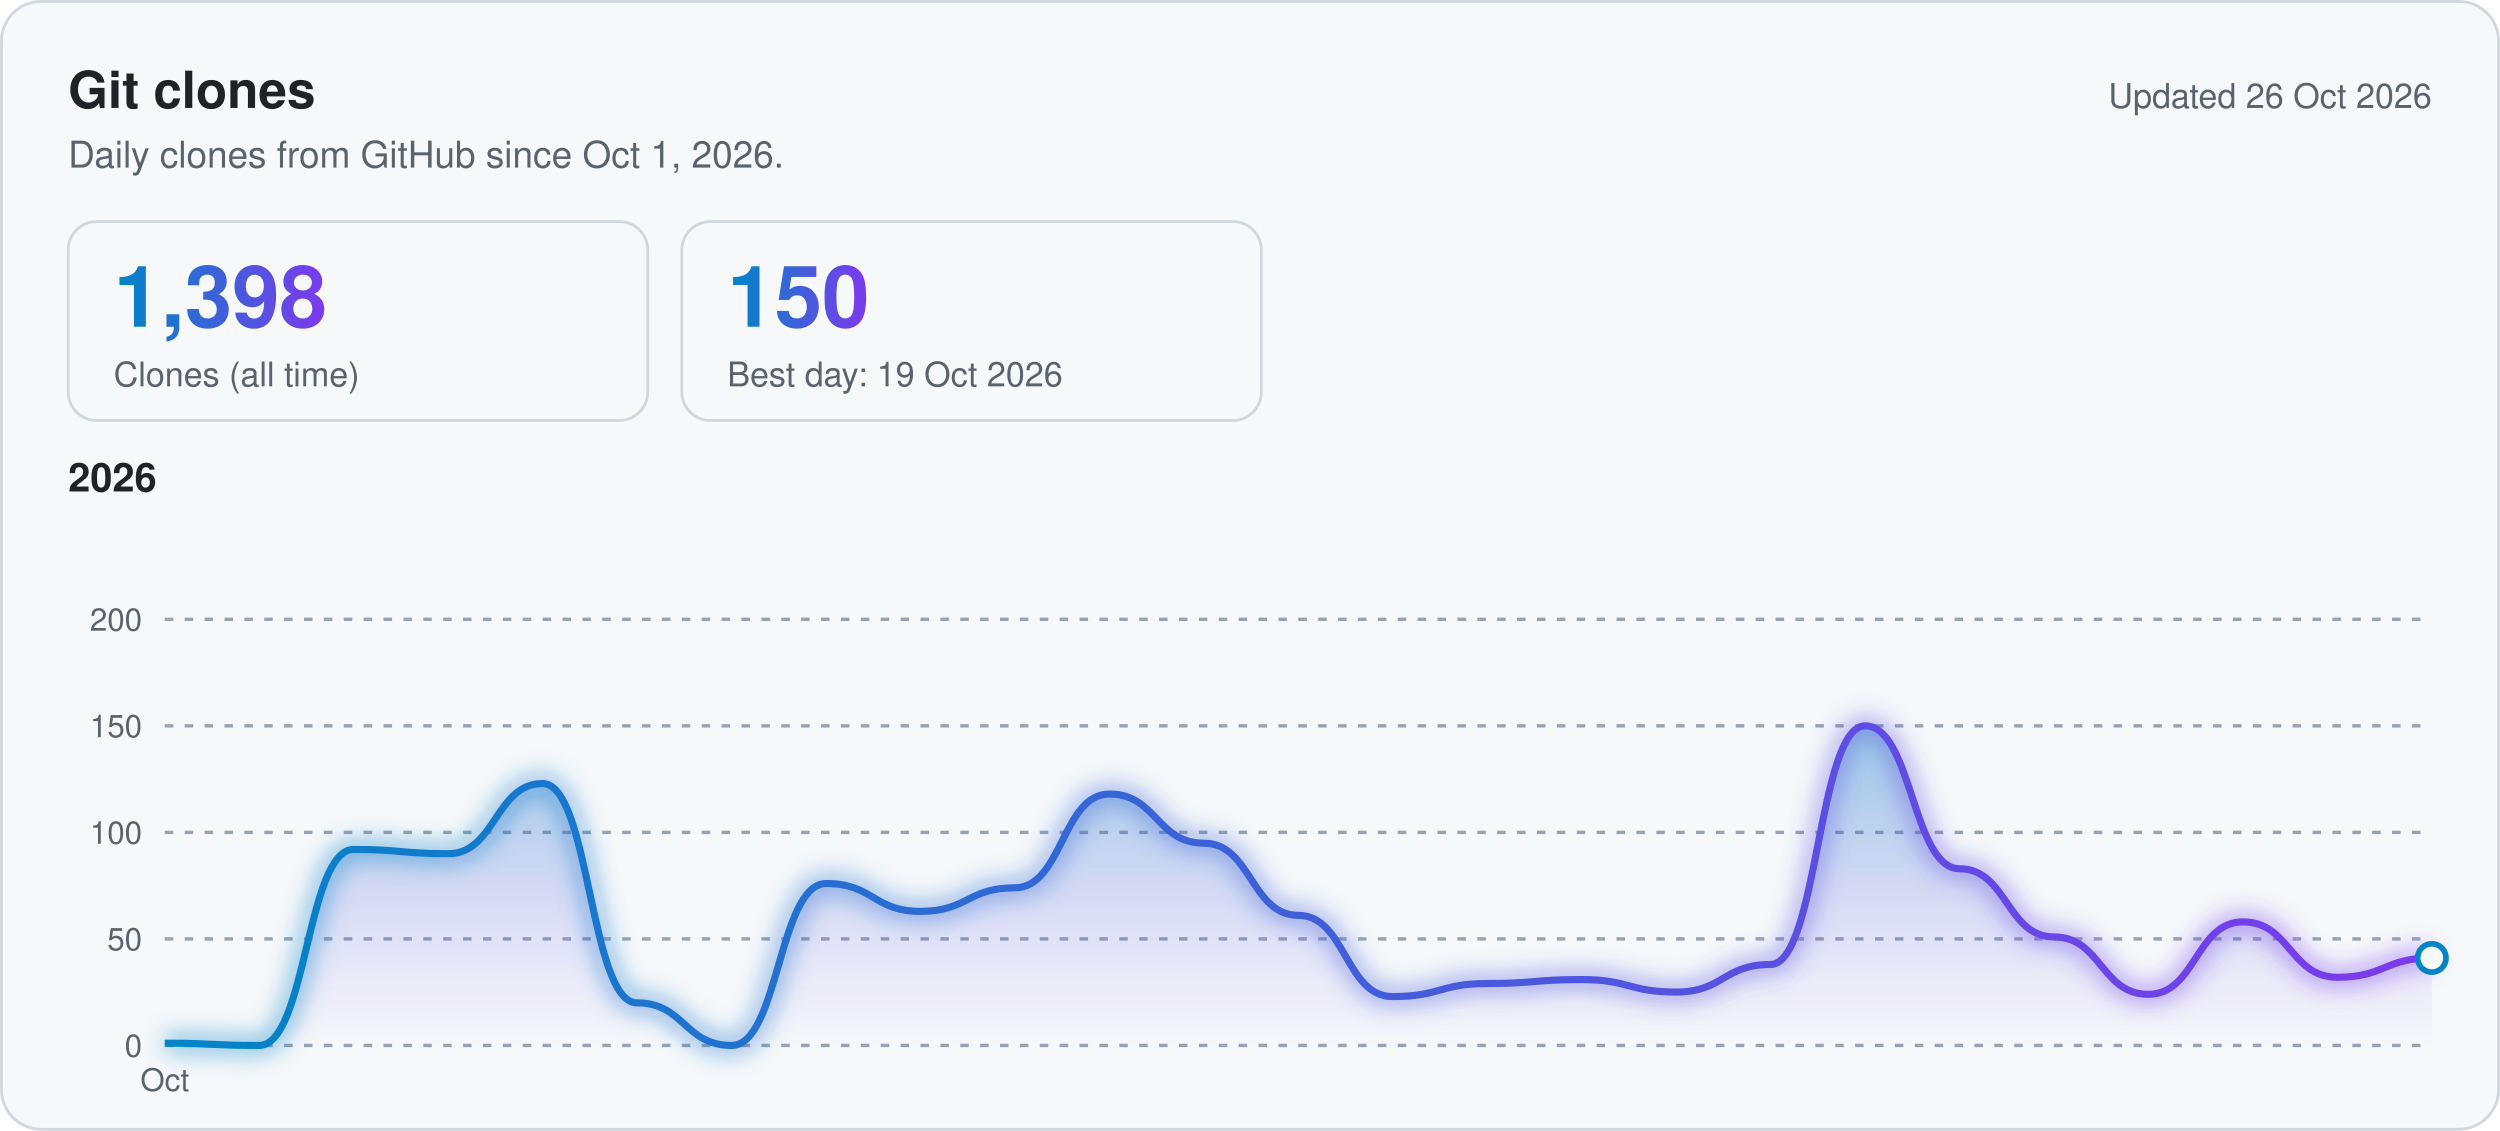
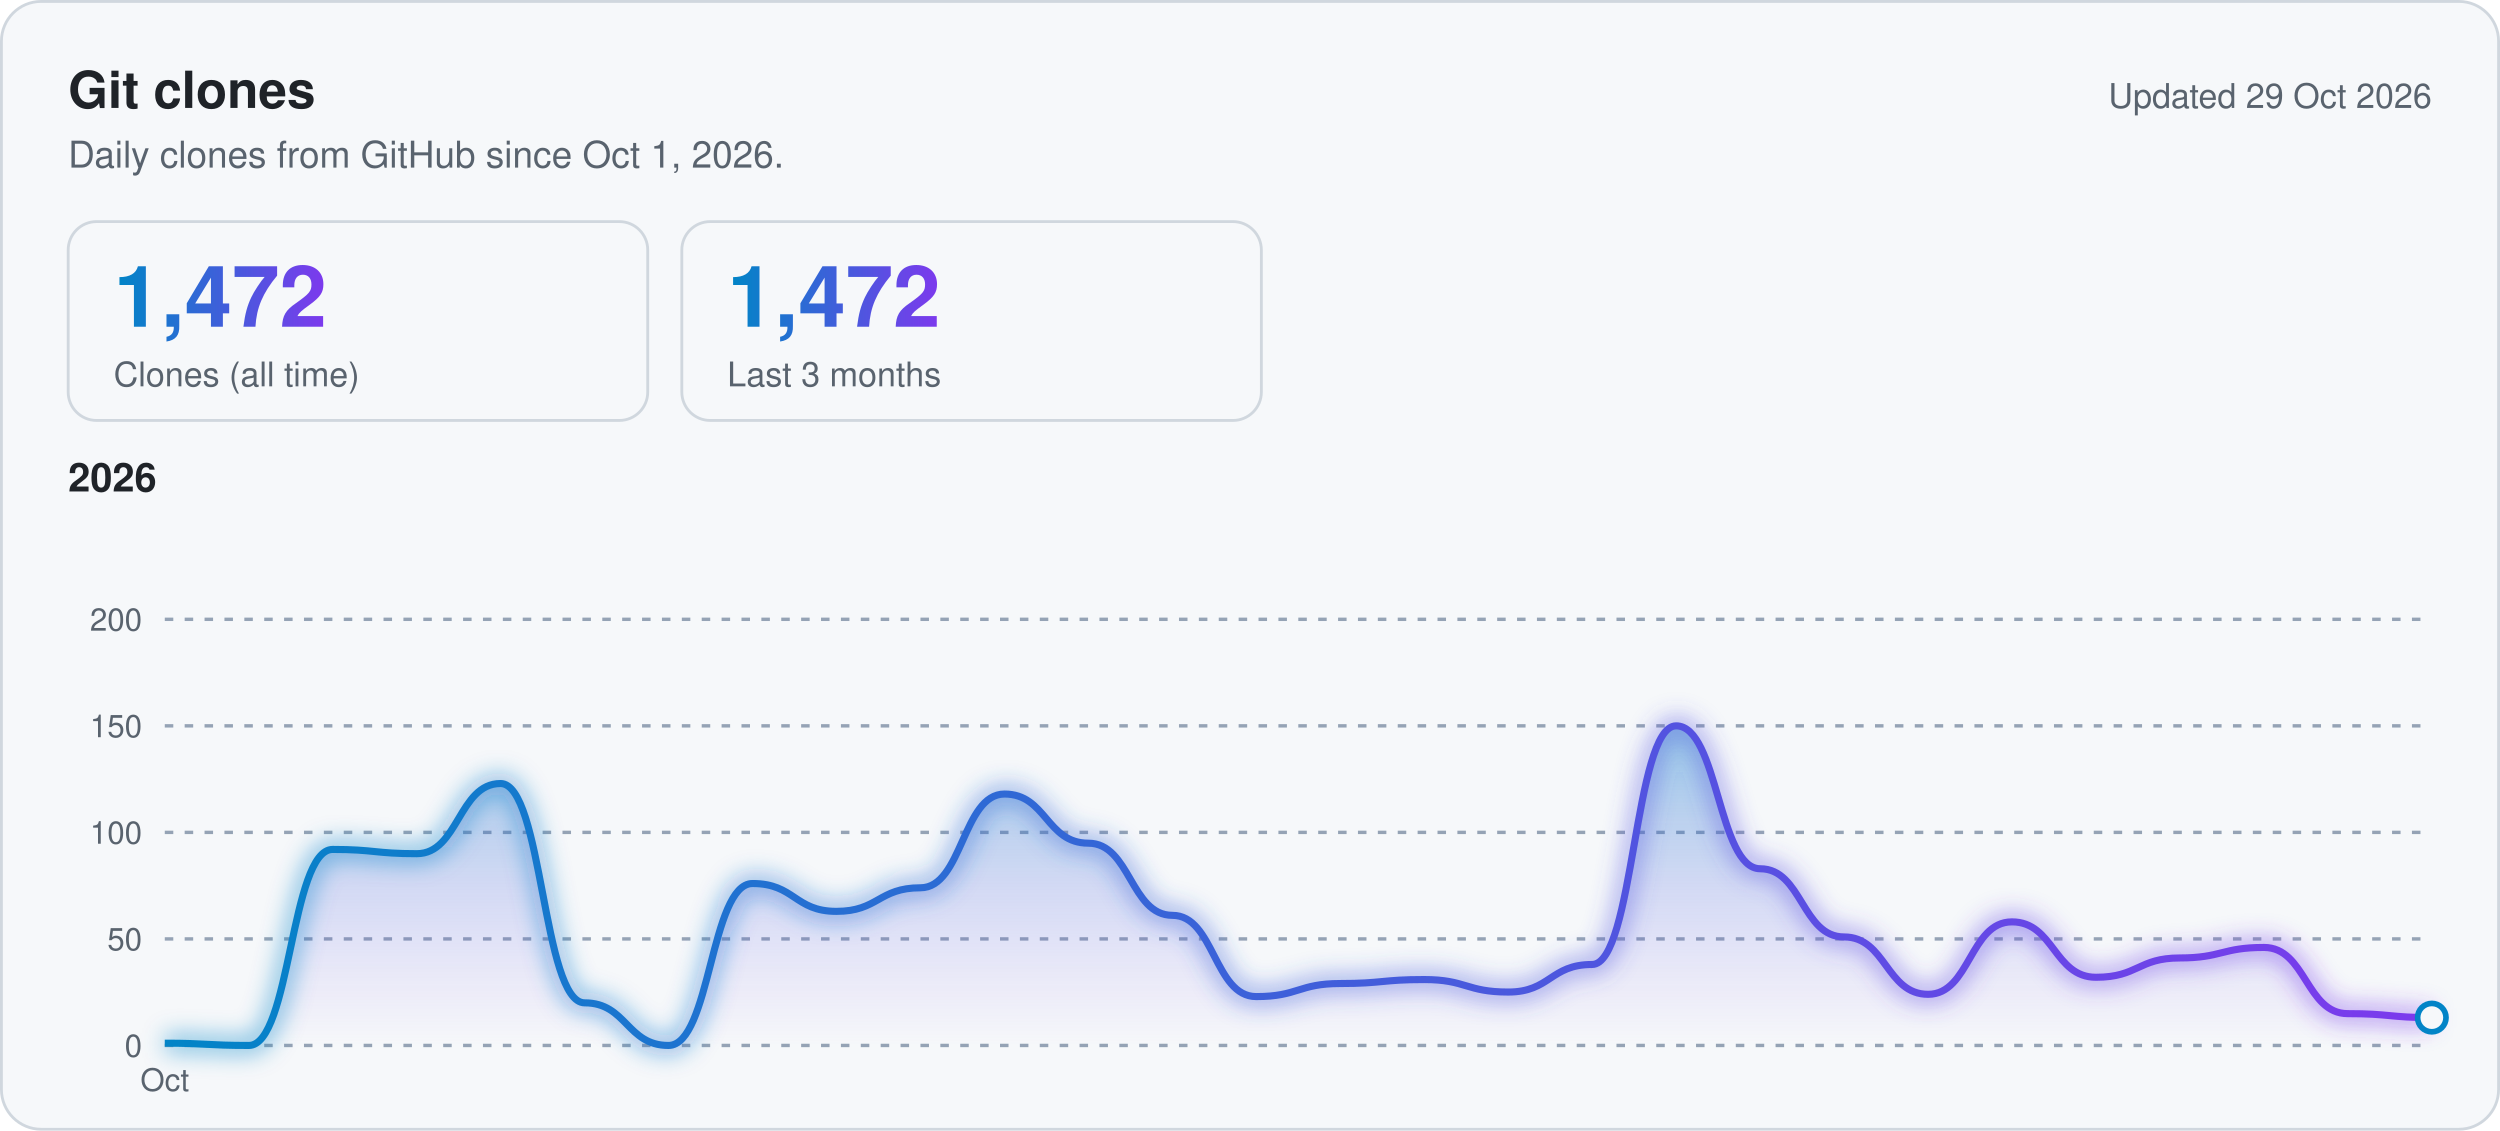
<svg xmlns="http://www.w3.org/2000/svg" viewBox="0 0 880 398" width="880" height="398" role="img" aria-label="Git clones" font-family="'Segoe UI', system-ui, -apple-system, Helvetica, Arial, sans-serif">
  <style>@keyframes draw{from{stroke-dasharray:1;stroke-dashoffset:1}to{stroke-dasharray:1;stroke-dashoffset:0}}@keyframes fade{from{opacity:0}}.ln,.gw{animation:draw 2.2s ease-out .2s backwards}.fd{animation:fade 1.4s ease 1.2s backwards}@media (prefers-reduced-motion:reduce){.lwv{display:none}}@media (prefers-reduced-motion:reduce){*{animation:none!important}}</style>
  <defs>
    <linearGradient id="lg" x1="0" x2="1">
      <stop offset="0" stop-color="#0284c7" />
      <stop offset="1" stop-color="#7c3aed" />
    </linearGradient>
    <linearGradient id="ag" x1="0" x2="0" y1="0" y2="1">
      <stop offset="0" stop-color="#0284c7" stop-opacity=".4" />
      <stop offset="1" stop-color="#7c3aed" stop-opacity="0" />
    </linearGradient>
    <filter id="gw" x="-5%" y="-30%" width="110%" height="160%">
      <feGaussianBlur stdDeviation="4" />
    </filter>
    <linearGradient id="wv0" gradientUnits="userSpaceOnUse" x1="0" y1="0" x2="880" y2="0" gradientTransform="translate(-20,0)">
      <stop offset="0" stop-color="#fff" stop-opacity="0" />
      <stop offset=".04" stop-color="#fff" stop-opacity="0" />
      <stop offset=".08" stop-color="#fff" stop-opacity="1" />
      <stop offset=".086" stop-color="#fff" stop-opacity="0" />
      <stop offset="1" stop-color="#fff" stop-opacity="0" />
      <animateTransform attributeName="gradientTransform" type="translate" values="-20 0;825 0" keyTimes="0;1" dur="8s" begin="2.4s" repeatCount="indefinite" />
    </linearGradient>
  </defs>
  <rect x=".5" y=".5" width="879" height="397" rx="14" fill="#f6f8fa" stroke="#d0d7de" />
  <text x="24" y="38" font-size="18" font-weight="700" fill="#1f2328">Git clones</text>
  <text x="24" y="59" font-size="13" fill="#59636e">Daily clones from GitHub since Oct 1, 2026.</text>
-   <text x="856" y="38" font-size="12" fill="#59636e" text-anchor="end">Updated 26 Oct 2026</text>
+   <text x="856" y="38" font-size="12" fill="#59636e" text-anchor="end">Updated 29 Oct 2026</text>
  <rect x="24" y="78" width="204" height="70" rx="10" fill="none" stroke="#d0d7de" />
-   <text x="40" y="115" font-size="30" font-weight="700" fill="url(#lg)">1,398</text>
+   <text x="40" y="115" font-size="30" font-weight="700" fill="url(#lg)">1,472</text>
  <text x="40" y="136" font-size="12" fill="#59636e">Clones (all time)</text>
  <rect x="240" y="78" width="204" height="70" rx="10" fill="none" stroke="#d0d7de" />
-   <text x="256" y="115" font-size="30" font-weight="700" fill="url(#lg)">150</text>
-   <text x="256" y="136" font-size="12" fill="#59636e">Best day: 19 Oct 2026</text>
+   <text x="256" y="115" font-size="30" font-weight="700" fill="url(#lg)">1,472</text>
+   <text x="256" y="136" font-size="12" fill="#59636e">Last 3 months</text>
  <text x="24" y="173" font-size="14" font-weight="700" fill="#1f2328">2026</text>
  <line x1="58" x2="856" y1="368.0" y2="368.0" stroke="#95a3b5" stroke-width="1.2" stroke-dasharray="3 4" />
  <text x="50" y="372.0" font-size="11" fill="#59636e" text-anchor="end">0</text>
  <line x1="58" x2="856" y1="330.5" y2="330.5" stroke="#95a3b5" stroke-width="1.2" stroke-dasharray="3 4" />
  <text x="50" y="334.5" font-size="11" fill="#59636e" text-anchor="end">50</text>
  <line x1="58" x2="856" y1="293.0" y2="293.0" stroke="#95a3b5" stroke-width="1.2" stroke-dasharray="3 4" />
  <text x="50" y="297.0" font-size="11" fill="#59636e" text-anchor="end">100</text>
  <line x1="58" x2="856" y1="255.5" y2="255.5" stroke="#95a3b5" stroke-width="1.2" stroke-dasharray="3 4" />
  <text x="50" y="259.5" font-size="11" fill="#59636e" text-anchor="end">150</text>
  <line x1="58" x2="856" y1="218.0" y2="218.0" stroke="#95a3b5" stroke-width="1.2" stroke-dasharray="3 4" />
  <text x="50" y="222.0" font-size="11" fill="#59636e" text-anchor="end">200</text>
  <text x="58.0" y="384" font-size="11" fill="#59636e" text-anchor="middle">Oct</text>
-   <path class="fd" d="M58.0,367.2C74.6,367.2 74.6,368.0 91.2,368.0C107.9,368.0 107.9,299.0 124.5,299.0C141.1,299.0 141.1,300.5 157.8,300.5C174.4,300.5 174.4,275.8 191.0,275.8C207.6,275.8 207.6,353.0 224.2,353.0C240.9,353.0 240.9,368.0 257.5,368.0C274.1,368.0 274.1,311.0 290.8,311.0C307.4,311.0 307.4,320.8 324.0,320.8C340.6,320.8 340.6,312.5 357.2,312.5C373.9,312.5 373.9,279.5 390.5,279.5C407.1,279.5 407.1,296.8 423.8,296.8C440.4,296.8 440.4,322.2 457.0,322.2C473.6,322.2 473.6,350.8 490.2,350.8C506.9,350.8 506.9,346.2 523.5,346.2C540.1,346.2 540.1,344.8 556.8,344.8C573.4,344.8 573.4,349.2 590.0,349.2C606.6,349.2 606.6,339.5 623.2,339.5C639.9,339.5 639.9,255.5 656.5,255.5C673.1,255.5 673.1,305.8 689.8,305.8C706.4,305.8 706.4,329.8 723.0,329.8C739.6,329.8 739.6,350.0 756.2,350.0C772.9,350.0 772.9,324.5 789.5,324.5C806.1,324.5 806.1,344.0 822.8,344.0C839.4,344.0 839.4,337.2 856.0,337.2L856.0,368.0L58.0,368.0Z" fill="url(#ag)" style="animation-delay:1.20s" />
-   <path class="gw" d="M58.0,367.2C74.6,367.2 74.6,368.0 91.2,368.0C107.9,368.0 107.9,299.0 124.5,299.0C141.1,299.0 141.1,300.5 157.8,300.5C174.4,300.5 174.4,275.8 191.0,275.8C207.6,275.8 207.6,353.0 224.2,353.0C240.9,353.0 240.9,368.0 257.5,368.0C274.1,368.0 274.1,311.0 290.8,311.0C307.4,311.0 307.4,320.8 324.0,320.8C340.6,320.8 340.6,312.5 357.2,312.5C373.9,312.5 373.9,279.5 390.5,279.5C407.1,279.5 407.1,296.8 423.8,296.8C440.4,296.8 440.4,322.2 457.0,322.2C473.6,322.2 473.6,350.8 490.2,350.8C506.9,350.8 506.9,346.2 523.5,346.2C540.1,346.2 540.1,344.8 556.8,344.8C573.4,344.8 573.4,349.2 590.0,349.2C606.6,349.2 606.6,339.5 623.2,339.5C639.9,339.5 639.9,255.5 656.5,255.5C673.1,255.5 673.1,305.8 689.8,305.8C706.4,305.8 706.4,329.8 723.0,329.8C739.6,329.8 739.6,350.0 756.2,350.0C772.9,350.0 772.9,324.5 789.5,324.5C806.1,324.5 806.1,344.0 822.8,344.0C839.4,344.0 839.4,337.2 856.0,337.2" pathLength="1" fill="none" stroke="url(#lg)" stroke-width="7" stroke-opacity=".45" filter="url(#gw)" style="animation-delay:0.20s" />
-   <path class="ln" d="M58.0,367.2C74.6,367.2 74.6,368.0 91.2,368.0C107.9,368.0 107.9,299.0 124.5,299.0C141.1,299.0 141.1,300.5 157.8,300.5C174.4,300.5 174.4,275.8 191.0,275.8C207.6,275.8 207.6,353.0 224.2,353.0C240.9,353.0 240.9,368.0 257.5,368.0C274.1,368.0 274.1,311.0 290.8,311.0C307.4,311.0 307.4,320.8 324.0,320.8C340.6,320.8 340.6,312.5 357.2,312.5C373.9,312.5 373.9,279.5 390.5,279.5C407.1,279.5 407.1,296.8 423.8,296.8C440.4,296.8 440.4,322.2 457.0,322.2C473.6,322.2 473.6,350.8 490.2,350.8C506.9,350.8 506.9,346.2 523.5,346.2C540.1,346.2 540.1,344.8 556.8,344.8C573.4,344.8 573.4,349.2 590.0,349.2C606.6,349.2 606.6,339.5 623.2,339.5C639.9,339.5 639.9,255.5 656.5,255.5C673.1,255.5 673.1,305.8 689.8,305.8C706.4,305.8 706.4,329.8 723.0,329.8C739.6,329.8 739.6,350.0 756.2,350.0C772.9,350.0 772.9,324.5 789.5,324.5C806.1,324.5 806.1,344.0 822.8,344.0C839.4,344.0 839.4,337.2 856.0,337.2" pathLength="1" fill="none" stroke="url(#lg)" stroke-width="2.5" stroke-linejoin="round" style="animation-delay:0.20s" />
-   <path class="lwv" d="M58.0,367.2C74.6,367.2 74.6,368.0 91.2,368.0C107.9,368.0 107.9,299.0 124.5,299.0C141.1,299.0 141.1,300.5 157.8,300.5C174.4,300.5 174.4,275.8 191.0,275.8C207.6,275.8 207.6,353.0 224.2,353.0C240.9,353.0 240.9,368.0 257.5,368.0C274.1,368.0 274.1,311.0 290.8,311.0C307.4,311.0 307.4,320.8 324.0,320.8C340.6,320.8 340.6,312.5 357.2,312.5C373.9,312.5 373.9,279.5 390.5,279.5C407.1,279.5 407.1,296.8 423.8,296.8C440.4,296.8 440.4,322.2 457.0,322.2C473.6,322.2 473.6,350.8 490.2,350.8C506.9,350.8 506.9,346.2 523.5,346.2C540.1,346.2 540.1,344.8 556.8,344.8C573.4,344.8 573.4,349.2 590.0,349.2C606.6,349.2 606.6,339.5 623.2,339.5C639.9,339.5 639.9,255.5 656.5,255.5C673.1,255.5 673.1,305.8 689.8,305.8C706.4,305.8 706.4,329.8 723.0,329.8C739.6,329.8 739.6,350.0 756.2,350.0C772.9,350.0 772.9,324.5 789.5,324.5C806.1,324.5 806.1,344.0 822.8,344.0C839.4,344.0 839.4,337.2 856.0,337.2" fill="none" stroke="url(#wv0)" stroke-width="5.5" stroke-linecap="round" filter="url(#gw)" />
-   <path class="lwv" d="M58.0,367.2C74.6,367.2 74.6,368.0 91.2,368.0C107.9,368.0 107.9,299.0 124.5,299.0C141.1,299.0 141.1,300.5 157.8,300.5C174.4,300.5 174.4,275.8 191.0,275.8C207.6,275.8 207.6,353.0 224.2,353.0C240.9,353.0 240.9,368.0 257.5,368.0C274.1,368.0 274.1,311.0 290.8,311.0C307.4,311.0 307.4,320.8 324.0,320.8C340.6,320.8 340.6,312.5 357.2,312.5C373.9,312.5 373.9,279.5 390.5,279.5C407.1,279.5 407.1,296.8 423.8,296.8C440.4,296.8 440.4,322.2 457.0,322.2C473.6,322.2 473.6,350.8 490.2,350.8C506.9,350.8 506.9,346.2 523.5,346.2C540.1,346.2 540.1,344.8 556.8,344.8C573.4,344.8 573.4,349.2 590.0,349.2C606.6,349.2 606.6,339.5 623.2,339.5C639.9,339.5 639.9,255.5 656.5,255.5C673.1,255.5 673.1,305.8 689.8,305.8C706.4,305.8 706.4,329.8 723.0,329.8C739.6,329.8 739.6,350.0 756.2,350.0C772.9,350.0 772.9,324.5 789.5,324.5C806.1,324.5 806.1,344.0 822.8,344.0C839.4,344.0 839.4,337.2 856.0,337.2" fill="none" stroke="url(#wv0)" stroke-width="2" stroke-linecap="round" />
-   <circle class="fd" cx="856.0" cy="337.2" r="5" fill="#f6f8fa" stroke="#0284c7" stroke-width="2" style="animation-delay:1.20s" />
+   <path class="fd" d="M58.0,367.2C72.8,367.2 72.8,368.0 87.6,368.0C102.3,368.0 102.3,299.0 117.1,299.0C131.9,299.0 131.9,300.5 146.7,300.5C161.4,300.5 161.4,275.8 176.2,275.8C191.0,275.8 191.0,353.0 205.8,353.0C220.6,353.0 220.6,368.0 235.3,368.0C250.1,368.0 250.1,311.0 264.9,311.0C279.7,311.0 279.7,320.8 294.4,320.8C309.2,320.8 309.2,312.5 324.0,312.5C338.8,312.5 338.8,279.5 353.6,279.5C368.3,279.5 368.3,296.8 383.1,296.8C397.9,296.8 397.9,322.2 412.7,322.2C427.4,322.2 427.4,350.8 442.2,350.8C457.0,350.8 457.0,346.2 471.8,346.2C486.6,346.2 486.6,344.8 501.3,344.8C516.1,344.8 516.1,349.2 530.9,349.2C545.7,349.2 545.7,339.5 560.4,339.5C575.2,339.5 575.2,255.5 590.0,255.5C604.8,255.5 604.8,305.8 619.6,305.8C634.3,305.8 634.3,329.8 649.1,329.8C663.9,329.8 663.9,350.0 678.7,350.0C693.4,350.0 693.4,324.5 708.2,324.5C723.0,324.5 723.0,344.0 737.8,344.0C752.6,344.0 752.6,337.2 767.3,337.2C782.1,337.2 782.1,333.5 796.9,333.5C811.7,333.5 811.7,356.8 826.4,356.8C841.2,356.8 841.2,358.2 856.0,358.2L856.0,368.0L58.0,368.0Z" fill="url(#ag)" style="animation-delay:1.20s" />
+   <path class="gw" d="M58.0,367.2C72.8,367.2 72.8,368.0 87.6,368.0C102.3,368.0 102.3,299.0 117.1,299.0C131.9,299.0 131.9,300.5 146.7,300.5C161.4,300.5 161.4,275.8 176.2,275.8C191.0,275.8 191.0,353.0 205.8,353.0C220.6,353.0 220.6,368.0 235.3,368.0C250.1,368.0 250.1,311.0 264.9,311.0C279.7,311.0 279.7,320.8 294.4,320.8C309.2,320.8 309.2,312.5 324.0,312.5C338.8,312.5 338.8,279.5 353.6,279.5C368.3,279.5 368.3,296.8 383.1,296.8C397.9,296.8 397.9,322.2 412.7,322.2C427.4,322.2 427.4,350.8 442.2,350.8C457.0,350.8 457.0,346.2 471.8,346.2C486.6,346.2 486.6,344.8 501.3,344.8C516.1,344.8 516.1,349.2 530.9,349.2C545.7,349.2 545.7,339.5 560.4,339.5C575.2,339.5 575.2,255.5 590.0,255.5C604.8,255.5 604.8,305.8 619.6,305.8C634.3,305.8 634.3,329.8 649.1,329.8C663.9,329.8 663.9,350.0 678.7,350.0C693.4,350.0 693.4,324.5 708.2,324.5C723.0,324.5 723.0,344.0 737.8,344.0C752.6,344.0 752.6,337.2 767.3,337.2C782.1,337.2 782.1,333.5 796.9,333.5C811.7,333.5 811.7,356.8 826.4,356.8C841.2,356.8 841.2,358.2 856.0,358.2" pathLength="1" fill="none" stroke="url(#lg)" stroke-width="7" stroke-opacity=".45" filter="url(#gw)" style="animation-delay:0.20s" />
+   <path class="ln" d="M58.0,367.2C72.8,367.2 72.8,368.0 87.6,368.0C102.3,368.0 102.3,299.0 117.1,299.0C131.9,299.0 131.9,300.5 146.7,300.5C161.4,300.5 161.4,275.8 176.2,275.8C191.0,275.8 191.0,353.0 205.8,353.0C220.6,353.0 220.6,368.0 235.3,368.0C250.1,368.0 250.1,311.0 264.9,311.0C279.7,311.0 279.7,320.8 294.4,320.8C309.2,320.8 309.2,312.5 324.0,312.5C338.8,312.5 338.8,279.5 353.6,279.5C368.3,279.5 368.3,296.8 383.1,296.8C397.9,296.8 397.9,322.2 412.7,322.2C427.4,322.2 427.4,350.8 442.2,350.8C457.0,350.8 457.0,346.2 471.8,346.2C486.6,346.2 486.6,344.8 501.3,344.8C516.1,344.8 516.1,349.2 530.9,349.2C545.7,349.2 545.7,339.5 560.4,339.5C575.2,339.5 575.2,255.5 590.0,255.5C604.8,255.5 604.8,305.8 619.6,305.8C634.3,305.8 634.3,329.8 649.1,329.8C663.9,329.8 663.9,350.0 678.7,350.0C693.4,350.0 693.4,324.5 708.2,324.5C723.0,324.5 723.0,344.0 737.8,344.0C752.6,344.0 752.6,337.2 767.3,337.2C782.1,337.2 782.1,333.5 796.9,333.5C811.7,333.5 811.7,356.8 826.4,356.8C841.2,356.8 841.2,358.2 856.0,358.2" pathLength="1" fill="none" stroke="url(#lg)" stroke-width="2.5" stroke-linejoin="round" style="animation-delay:0.20s" />
+   <path class="lwv" d="M58.0,367.2C72.8,367.2 72.8,368.0 87.6,368.0C102.3,368.0 102.3,299.0 117.1,299.0C131.9,299.0 131.9,300.5 146.7,300.5C161.4,300.5 161.4,275.8 176.2,275.8C191.0,275.8 191.0,353.0 205.8,353.0C220.6,353.0 220.6,368.0 235.3,368.0C250.1,368.0 250.1,311.0 264.9,311.0C279.7,311.0 279.7,320.8 294.4,320.8C309.2,320.8 309.2,312.5 324.0,312.5C338.8,312.5 338.8,279.5 353.6,279.5C368.3,279.5 368.3,296.8 383.1,296.8C397.9,296.8 397.9,322.2 412.7,322.2C427.4,322.2 427.4,350.8 442.2,350.8C457.0,350.8 457.0,346.2 471.8,346.2C486.6,346.2 486.6,344.8 501.3,344.8C516.1,344.8 516.1,349.2 530.9,349.2C545.7,349.2 545.7,339.5 560.4,339.5C575.2,339.5 575.2,255.5 590.0,255.5C604.8,255.5 604.8,305.8 619.6,305.8C634.3,305.8 634.3,329.8 649.1,329.8C663.9,329.8 663.9,350.0 678.7,350.0C693.4,350.0 693.4,324.5 708.2,324.5C723.0,324.5 723.0,344.0 737.8,344.0C752.6,344.0 752.6,337.2 767.3,337.2C782.1,337.2 782.1,333.5 796.9,333.5C811.7,333.5 811.7,356.8 826.4,356.8C841.2,356.8 841.2,358.2 856.0,358.2" fill="none" stroke="url(#wv0)" stroke-width="5.5" stroke-linecap="round" filter="url(#gw)" />
+   <path class="lwv" d="M58.0,367.2C72.8,367.2 72.8,368.0 87.6,368.0C102.3,368.0 102.3,299.0 117.1,299.0C131.9,299.0 131.9,300.5 146.7,300.5C161.4,300.5 161.4,275.8 176.2,275.8C191.0,275.8 191.0,353.0 205.8,353.0C220.6,353.0 220.6,368.0 235.3,368.0C250.1,368.0 250.1,311.0 264.9,311.0C279.7,311.0 279.7,320.8 294.4,320.8C309.2,320.8 309.2,312.5 324.0,312.5C338.8,312.5 338.8,279.5 353.6,279.5C368.3,279.5 368.3,296.8 383.1,296.8C397.9,296.8 397.9,322.2 412.7,322.2C427.4,322.2 427.4,350.8 442.2,350.8C457.0,350.8 457.0,346.2 471.8,346.2C486.6,346.2 486.6,344.8 501.3,344.8C516.1,344.8 516.1,349.2 530.9,349.2C545.7,349.2 545.7,339.5 560.4,339.5C575.2,339.5 575.2,255.5 590.0,255.5C604.8,255.5 604.8,305.8 619.6,305.8C634.3,305.8 634.3,329.8 649.1,329.8C663.9,329.8 663.9,350.0 678.7,350.0C693.4,350.0 693.4,324.5 708.2,324.5C723.0,324.5 723.0,344.0 737.8,344.0C752.6,344.0 752.6,337.2 767.3,337.2C782.1,337.2 782.1,333.5 796.9,333.5C811.7,333.5 811.7,356.8 826.4,356.8C841.2,356.8 841.2,358.2 856.0,358.2" fill="none" stroke="url(#wv0)" stroke-width="2" stroke-linecap="round" />
+   <circle class="fd" cx="856.0" cy="358.2" r="5" fill="#f6f8fa" stroke="#0284c7" stroke-width="2" style="animation-delay:1.20s" />
</svg>
